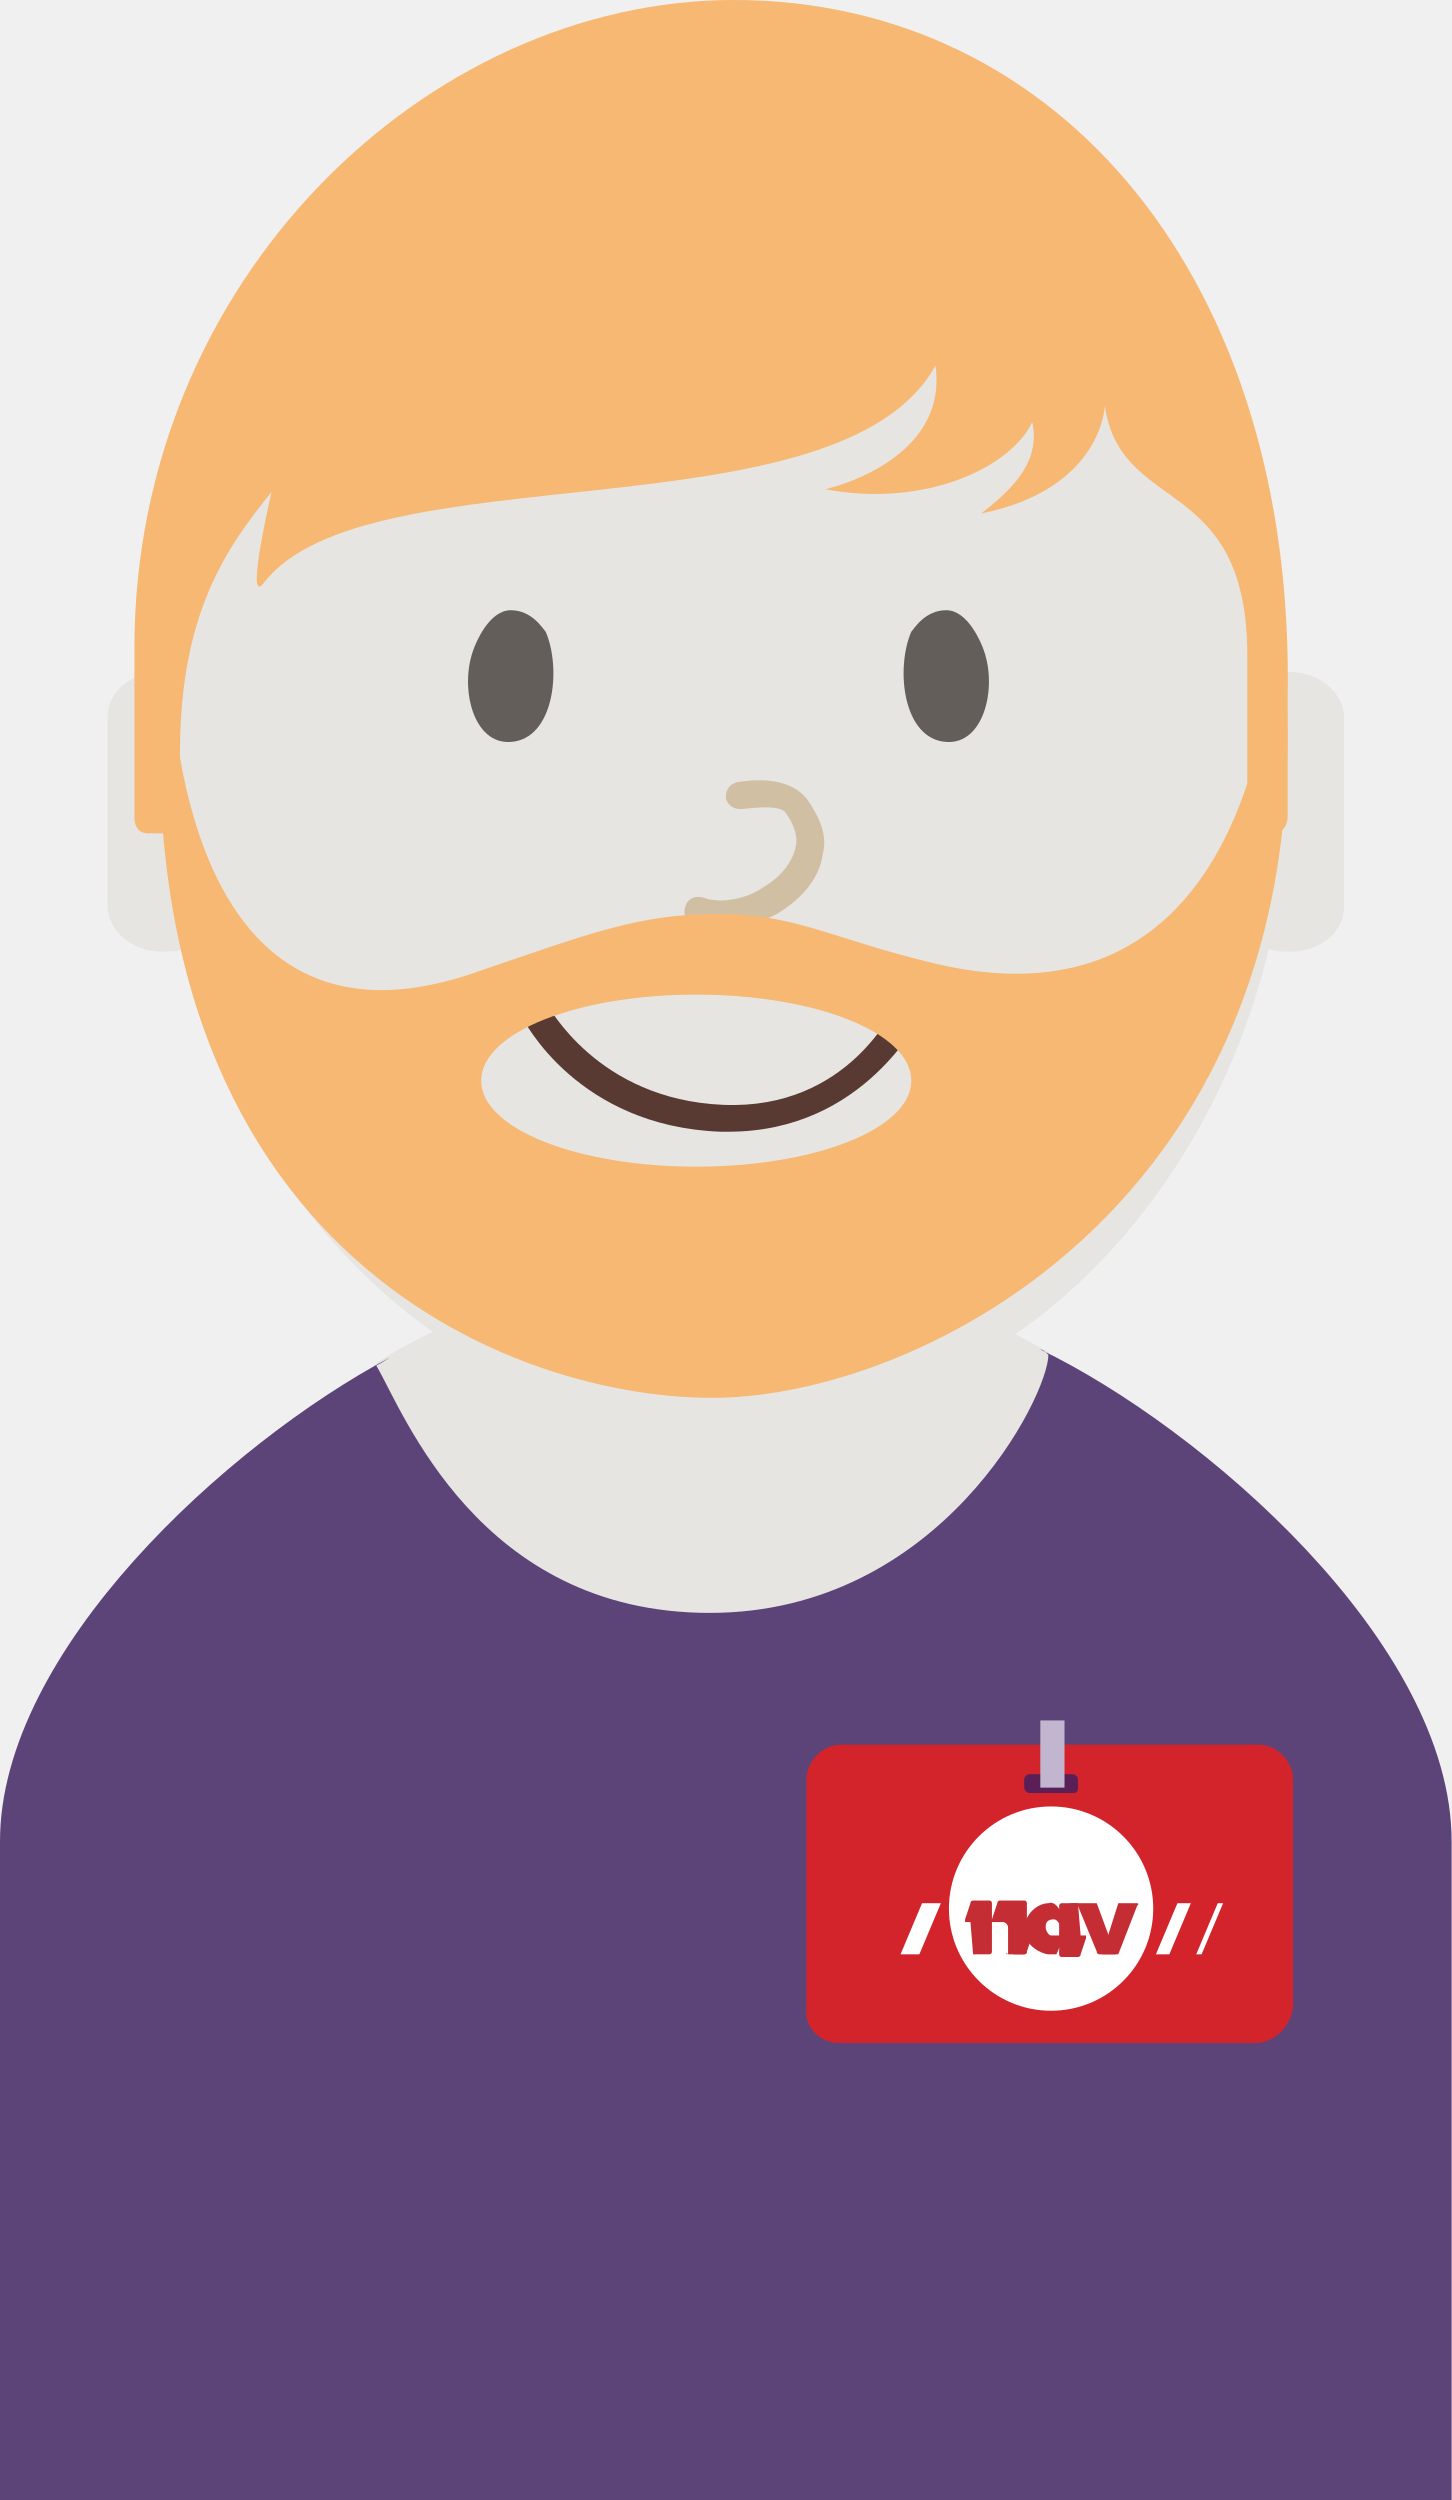
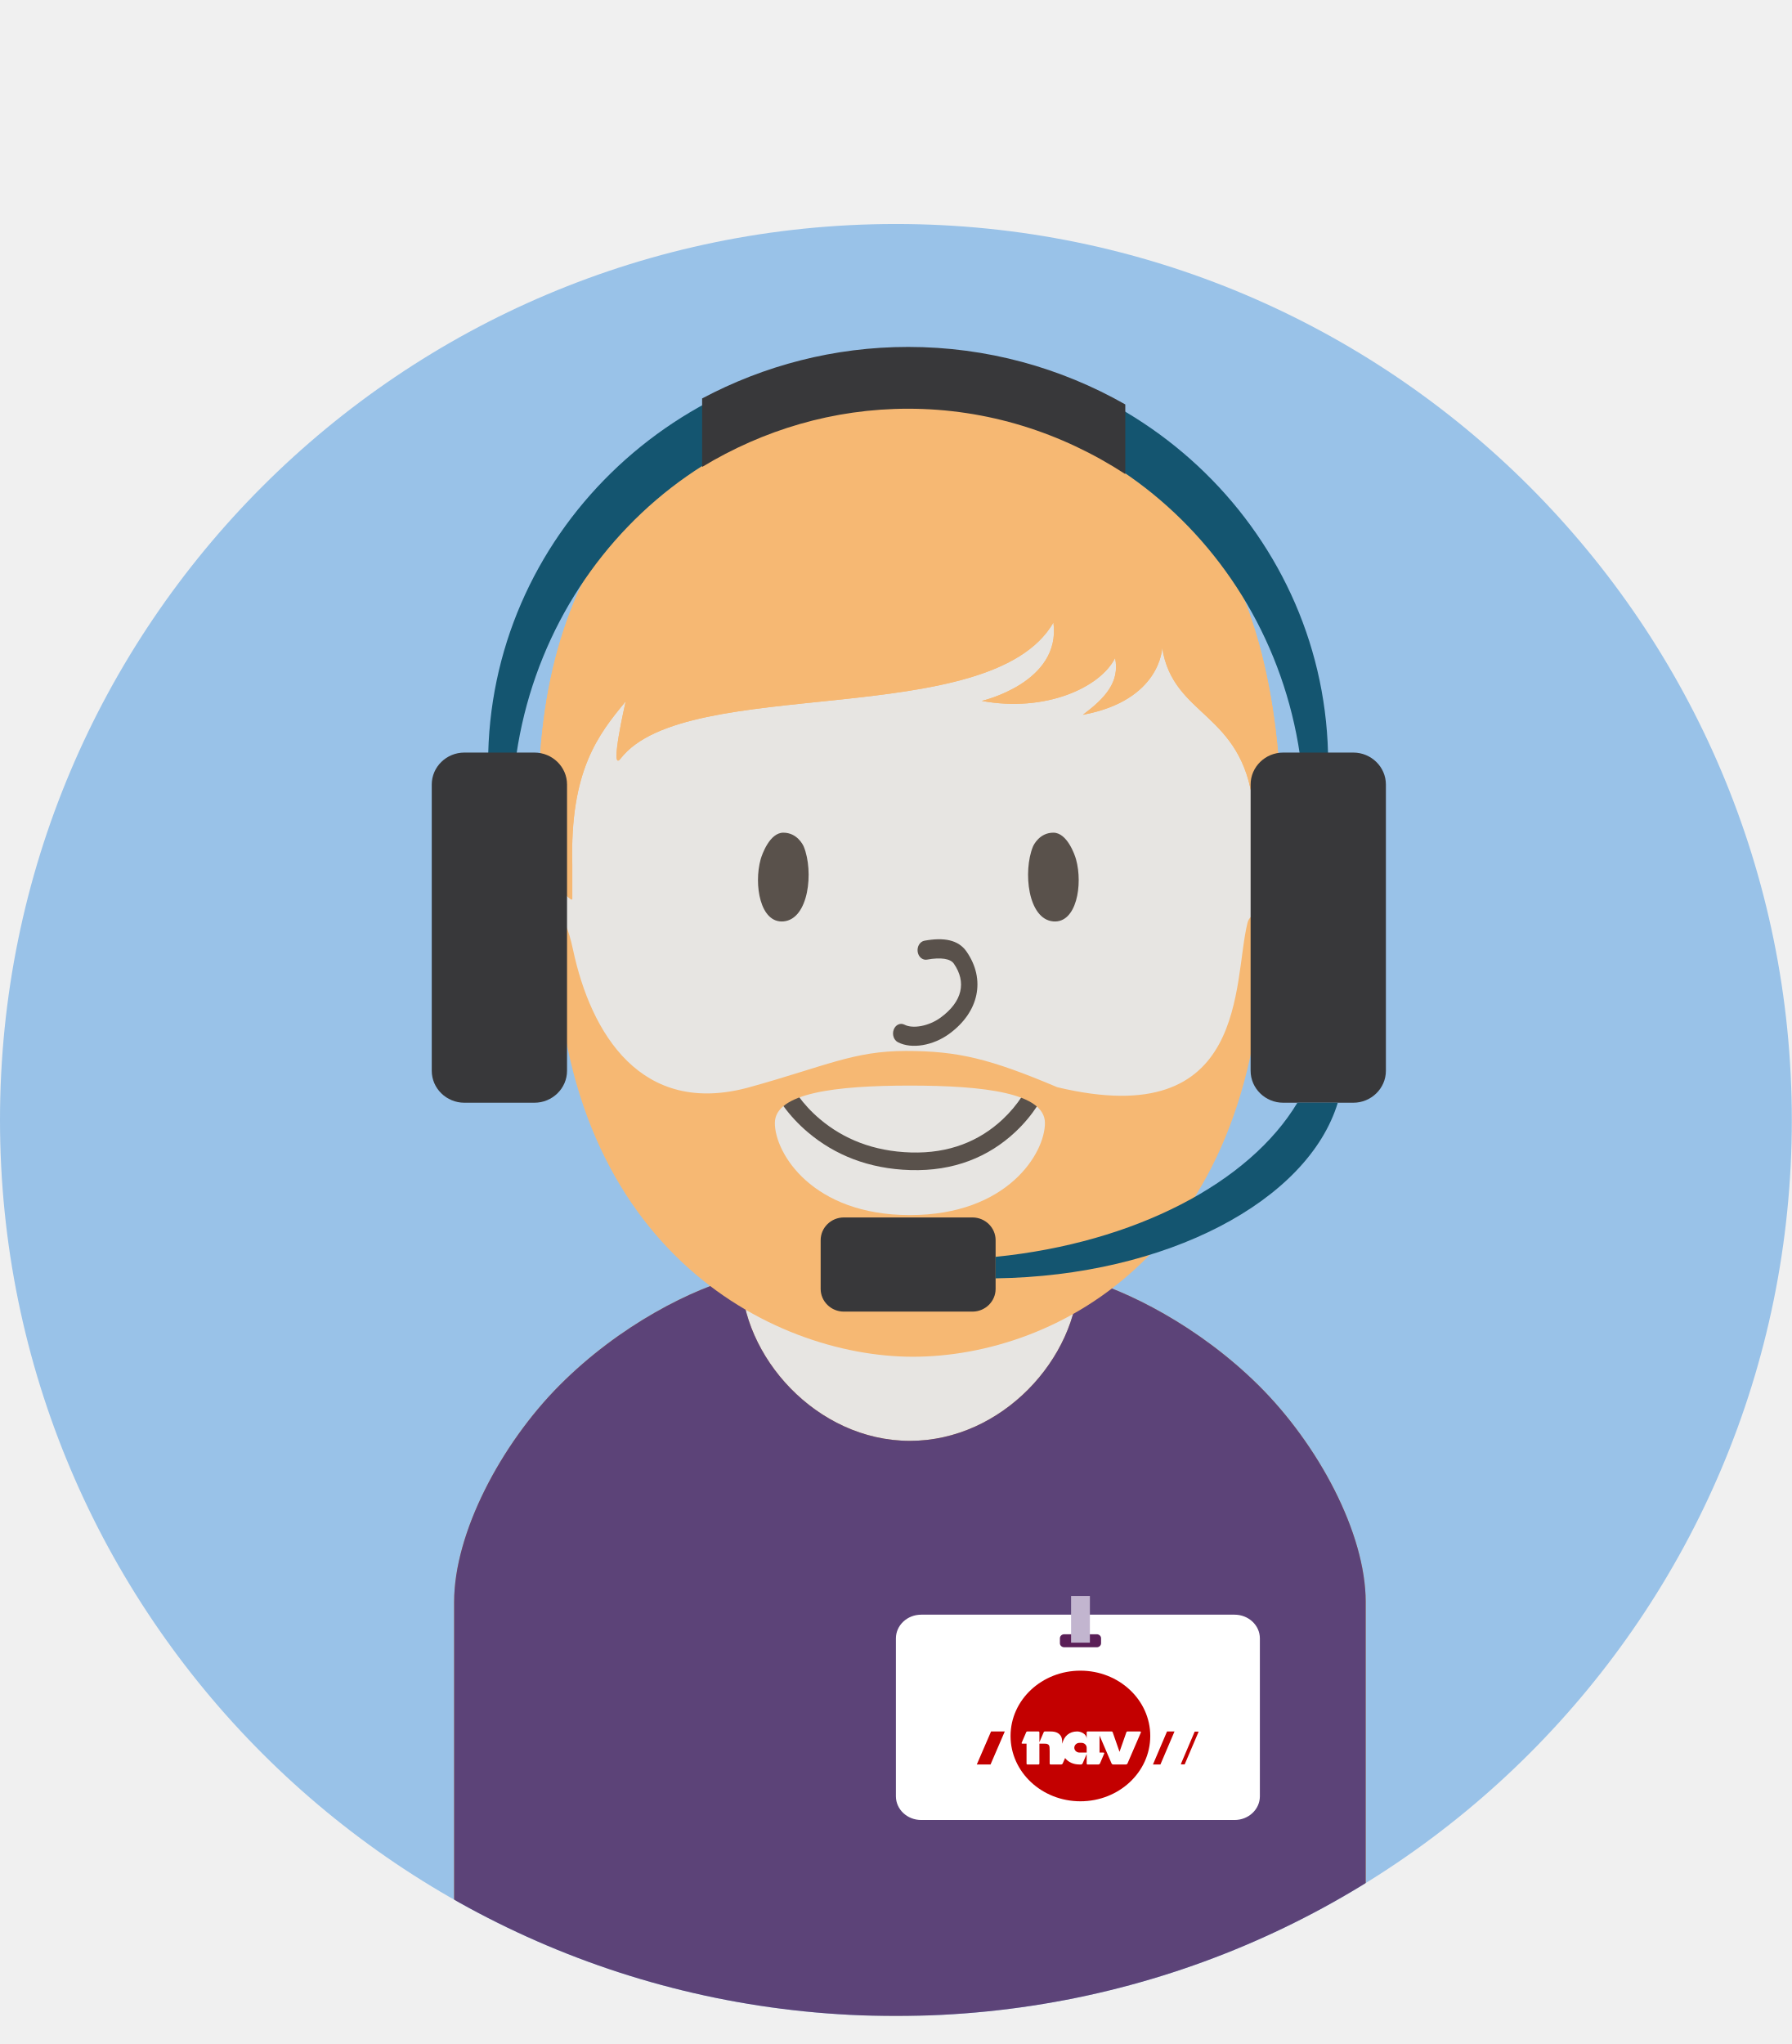
- <svg xmlns="http://www.w3.org/2000/svg" viewBox="0 0 54 93">
-   <path fill="#e7e5e2" d="M14 50.7C15 52.3 17.9 81 26.5 81S39 51.8 39 50.3c-13.2-7.6-25 .4-25 .4z" />
-   <path fill="#5c4378" d="M38.7 50.2c6 2.9 15.3 10.9 15.3 18.3V93H0V68.5c0-7.1 8.5-14.8 14.5-18-.3.2-.5.3-.5.3 1 1.7 3.8 9.2 12.4 9.2C35 60 39 51.9 39 50.4c-.1-.1-.2-.2-.3-.2z" />
-   <path fill="#d2242a" d="M46.7 76H31.2c-.7 0-1.3-.6-1.2-1.3v-8.5c0-.7.6-1.3 1.3-1.3h15.5c.7 0 1.3.6 1.3 1.3v8.5c-.1.7-.7 1.3-1.4 1.3" />
-   <path fill="#fff" d="M42.9 71c0 2.1-1.7 3.8-3.8 3.8-2.1 0-3.8-1.7-3.8-3.8s1.7-3.8 3.8-3.8c2.1 0 3.8 1.7 3.8 3.8m-8.7 1.7h-.7l.8-1.9h.7l-.8 1.9zm9.3 0H43l.8-1.9h.5l-.8 1.9zm1.2 0h-.2l.8-1.9h.2l-.8 1.9z" />
-   <path fill="#c52d35" d="M36.2 72.7h.6s.1 0 .1-.1v-1.8s0-.1-.1-.1h-.6s-.1 0-.1.1l-.2.6v.1h.2l.1 1.2c0-.1 0 0 0 0" />
-   <path fill="#c52d35" d="M37.5 72.7h.6s.1 0 .1-.1v-1.8s0-.1-.1-.1h-.9s-.1 0-.1.1l-.2.6-.1.1h.5c.1 0 .2.1.2.2v1c-.1-.1-.1 0 0 0m2.6-1.9h-.6s-.1 0-.1.1v1.8s0 .1.1.1h.6s.1 0 .1-.1l.2-.6V72h-.2l-.1-1.2" />
-   <path fill="#c52d35" d="M37.7 72.7h.4s.1 0 .1-.1l.2-.6v-.1h-.2c0 .1-.5.8-.5.8zm3.9-1.9h.7s.1 0 0 .1l-.7 1.8H41l.6-1.9" />
-   <path fill="#c52d35" d="M40.8 70.8h-1c-.1 0 .3.1.3.1l.7 1.7s0 .1.1.1h.6l-.7-1.9m-1.3.6v.4s-.1-.4-.3-.4c-.3 0-.3.2-.3.3 0 .1.1.3.2.3h.5l-.3.7H39c-.2 0-.9-.3-.9-.9 0-.6.5-1 .9-1 .2-.1.5.2.5.6 0-.1 0-.1 0 0z" />
-   <path fill="#5a1f57" d="M39.9 66.7h-1.6c-.1 0-.2-.1-.2-.2v-.3c0-.1.1-.2.2-.2h1.6c.1 0 .2.1.2.2v.3c0 .2-.1.2-.2.2" />
-   <path fill="#c2b5cf" d="M38.7 66.5h.9V64h-.9v2.5z" />
-   <path fill="#e7e5e2" d="M47.2 35.3C44.7 45.6 36.6 53.1 27 53.1S9.3 45.6 6.8 35.3c-.2.1-.5.1-.8.1-1.1 0-2-.8-2-1.7v-7c0-1 .9-1.7 2-1.7h.2C7.7 13.1 16.4 4 27 4c10.6 0 19.3 9.1 20.8 21h.2c1.1 0 2 .8 2 1.7v7c0 1-.9 1.7-2 1.7-.3 0-.5 0-.8-.1z" />
-   <path fill="#635e59" d="M19 27.6c-1.4.1-1.9-2-1.4-3.4.1-.3.6-1.5 1.4-1.5.8 0 1.2.7 1.3.8.6 1.4.3 4-1.3 4.1m16.2 0c1.4.1 1.9-2 1.4-3.4-.1-.3-.6-1.5-1.4-1.5-.8 0-1.2.7-1.3.8-.6 1.4-.3 4 1.3 4.1" />
-   <path fill="#d1bfa3" d="M26.8 34.6c-.4 0-.7-.1-1-.2-.3-.1-.4-.4-.3-.7.1-.3.4-.4.7-.3.5.2 1.5.1 2.2-.4.7-.4 1.1-1 1.2-1.5.1-.4-.1-.9-.4-1.3-.2-.2-.8-.2-1.6-.1-.3 0-.5-.1-.6-.4 0-.3.1-.5.4-.6 1.2-.2 2.1 0 2.6.6.5.7.8 1.4.6 2.1-.1.8-.7 1.6-1.7 2.2-.6.3-1.4.6-2.1.6z" />
-   <path fill="#593a32" d="M27.1 42.1h-.3c-5.3-.2-7.3-4.1-7.4-4.3-.1-.3 0-.6.2-.7.2-.1.6 0 .7.2.1.1 1.9 3.6 6.6 3.8 4.7.2 6.4-3.7 6.4-3.7.1-.3.4-.4.7-.3.3.1.4.4.3.7-.1 0-2.1 4.3-7.2 4.3z" />
-   <path fill="#f6b873" d="M6.6 30.7c.1-.1.1-.2.1-.3v-2c-.1-5.6 1.8-8.1 3.4-10.1 0 0-1 4.3-.3 3.4 3.8-5 21.4-1.6 25-8.1.5 3.6-4.1 4.6-4.1 4.6 3.7.7 6.9-.8 7.7-2.5.3 1.4-.6 2.4-1.9 3.4 4.5-.9 4.6-4 4.6-4 .6 4.1 5.3 2.5 5.3 9.3v6c0 .3.2.6.5.6h.5c.3 0 .5-.3.5-.6V26c.3-15.6-8.5-26-20.6-26C15.9 0 5 10.4 5 24.1v6.3c0 .4.2.6.5.6h.6c.2 0 .3-.1.5-.3" />
-   <path fill="#f6b873" d="M25.9 43.4c-4.4 0-8-1.4-8-3.2s3.6-3.2 8-3.2 8 1.4 8 3.2c0 1.8-3.6 3.2-8 3.2m.8-9.4c-2.9 0-4.7.7-8.8 2.1-12.7 4.6-11.6-14-11.6-14C3.4 46 18.6 52 26.5 52c8.1 0 24.1-8.1 21-30 0 0 .4 17.1-12.9 13.8-3.7-.9-5-1.8-7.9-1.8z" />
+ <svg xmlns="http://www.w3.org/2000/svg" xmlns:xlink="http://www.w3.org/1999/xlink" width="64px" height="73px" viewBox="0 0 64 73" version="1.1">
+   <defs>
+     <circle id="path-1" cx="32" cy="32" r="32" />
+     <path d="M10.252,0.16 L10.25,0.108 C10.25,3.021 12.949,6.042 16.279,6.042 C19.575,6.042 22.254,3.082 22.308,0.198 C24.032,0.662 26.596,1.946 28.728,4.055 C30.859,6.164 32.559,9.334 32.559,11.795 L32.559,11.795 L32.559,26.583 L0,26.583 L0,11.795 C0,9.339 1.664,6.174 3.756,4.068 C5.918,1.893 8.537,0.591 10.252,0.16 Z" id="path-3" />
+     <path d="M0.603,17.478 C1.031,18.081 1.206,18.17 1.206,18.109 L1.206,16.875 C1.117,13.522 2.133,12.234 3.113,11.051 C3.113,11.051 2.517,13.628 2.931,13.092 C5.277,10.067 16.138,12.139 18.391,8.234 C18.675,10.384 15.831,11.032 15.831,11.032 C18.098,11.452 20.062,10.56 20.594,9.5 C20.769,10.364 20.231,10.937 19.443,11.528 C22.23,11.013 22.275,9.138 22.275,9.138 C22.671,11.625 25.12,11.402 25.527,14.741 C25.935,17.478 25.527,18.094 25.935,18.094 C26.337,17.683 26.536,16.875 26.534,15.67 C26.534,5.597 22.275,0 13.269,0 C4.873,0 0.004,5.597 0.004,14.551 C0.001,15.729 0.201,16.704 0.603,17.478 Z" id="path-5" />
+     <path d="M7.838,7.984 C7.838,6.911 9.998,6.646 12.662,6.646 C15.326,6.646 17.485,6.911 17.485,7.984 C17.485,9.056 16.151,11.271 12.662,11.271 C9.172,11.271 7.838,9.056 7.838,7.984 Z M12.517,5.409 C10.651,5.409 9.659,5.948 6.932,6.704 C3.056,7.778 1.266,4.769 0.633,1.812 C0.27,0.116 -2.74185903e-13,0.83 -2.74185903e-13,0.83 C-2.74185903e-13,12.417 7.725,16.33 12.765,16.33 C17.884,16.33 25.324,12.566 25.324,0.604 C25.324,0.338 24.811,0.469 24.721,0.83 C24.189,2.95 24.789,8.346 17.926,6.704 C15.523,5.689 14.384,5.409 12.517,5.409 Z" id="path-7" />
+     <polygon id="path-9" points="0.662 1.199 0.662 0.019 0.017 0.019 0.017 1.199 0.662 1.199" />
+   </defs>
+   <g id="V1-Design" stroke="none" stroke-width="1" fill="none" fill-rule="evenodd">
+     <g id="Artboard" transform="translate(-145, -167)">
+       <g id="Group" transform="translate(145, 167.5)">
+         <g id="Guide/spotlight/male" transform="translate(0, 7.5)">
+           <mask id="mask-2" fill="white">
+             <use xlink:href="#path-1" />
+           </mask>
+           <use id="Spotlight" fill="#99C2E8" fill-rule="evenodd" xlink:href="#path-1" />
+           <g id="mennesker/mann/-forfra" mask="url(#mask-2)" fill-rule="evenodd" stroke-width="1">
+             <g transform="translate(12, 6)" id="Group">
+               <g transform="translate(4.220588, 0)">
+                 <g id="Group-2" transform="translate(2.411765, 3.020833)">
+                   <path d="M13.814,0 C20.378,0 25.754,5.922 26.397,13.49 L26.501,13.484 L26.501,13.484 C27.191,13.484 27.735,14.082 27.735,14.807 L27.735,18.905 C27.735,19.584 27.257,20.151 26.629,20.22 L26.501,20.226 C26.221,20.226 25.964,20.127 25.759,19.961 C24.727,23.482 22.62,26.409 19.901,28.185 L20.036,29.704 L20.035,29.766 L18.6,42.292 L9.496,42.292 L9.458,42.029 L7.698,29.745 L7.764,28.209 C5.044,26.447 2.932,23.535 1.887,20.026 C1.733,20.13 1.554,20.199 1.361,20.22 L1.234,20.226 C0.545,20.226 -8.56830946e-15,19.629 -8.56830946e-15,18.905 L-8.56830946e-15,14.807 C-8.56830946e-15,14.083 0.545,13.485 1.233,13.484 C1.877,5.919 7.252,0 13.814,0 Z" id="Combined-Shape" fill="#E7E5E2" fill-rule="nonzero" />
+                   <g id="mennesker/X⚙️/⚙️-ansikt-voksen/forfra/-blid" transform="translate(3.617647, 12.08333)" fill="#59514B">
+                     <g id="Group" transform="translate(4.823529, 0.634375)">
+                       <path d="M0.909,3.169 C0.078,3.24 -0.155,1.856 0.095,0.951 C0.143,0.78 0.418,0 0.905,0 C1.391,0 1.606,0.426 1.636,0.5 C1.994,1.381 1.818,3.091 0.909,3.169" id="Fill-42" />
+                       <path d="M10.547,3.169 C11.378,3.24 11.611,1.856 11.36,0.951 C11.313,0.78 11.038,0 10.551,0 C10.065,0 9.85,0.426 9.82,0.5 C9.462,1.381 9.638,3.091 10.547,3.169" id="Fill-44" />
+                       <path d="M6.036,4.534 C6.533,4.444 6.872,4.5 6.994,4.675 C7.453,5.335 7.306,6.033 6.519,6.607 C6.105,6.908 5.535,7.014 5.234,6.858 C5.086,6.781 4.914,6.859 4.849,7.032 C4.783,7.205 4.85,7.407 4.997,7.483 C5.496,7.741 6.262,7.598 6.827,7.187 C7.897,6.408 8.142,5.243 7.447,4.243 C7.153,3.821 6.632,3.734 5.947,3.858 C5.788,3.887 5.678,4.061 5.703,4.248 C5.728,4.434 5.877,4.562 6.036,4.534 Z" id="Stroke-46" fill-rule="nonzero" />
+                       <path d="M9.63,9.07 C9.601,9.135 9.534,9.26 9.426,9.424 C9.244,9.702 9.015,9.98 8.738,10.24 C7.91,11.014 6.833,11.462 5.462,11.421 C4.125,11.381 3.053,10.94 2.212,10.23 C1.903,9.969 1.649,9.689 1.445,9.411 C1.325,9.247 1.25,9.122 1.217,9.057 C1.138,8.901 0.944,8.837 0.784,8.914 C0.623,8.991 0.557,9.179 0.636,9.335 C0.684,9.429 0.776,9.583 0.918,9.776 C1.15,10.094 1.438,10.41 1.788,10.705 C2.737,11.507 3.95,12.006 5.442,12.05 C6.996,12.097 8.238,11.58 9.186,10.694 C9.503,10.398 9.763,10.081 9.972,9.763 C10.098,9.57 10.181,9.416 10.223,9.322 C10.294,9.163 10.22,8.977 10.056,8.908 C9.892,8.838 9.701,8.911 9.63,9.07 Z" id="Stroke-48" fill-rule="nonzero" />
+                     </g>
+                   </g>
+                 </g>
+                 <g id="Group-1">
+                   <g id="mennesker/X⚙️/⚙️-kropp/voksen/Forfra/-rundhals" transform="translate(0, 30.20833)">
+                     <g id="Group" transform="translate(0, 1.208333)">
+                       <mask id="mask-4" fill="white">
+                         <use xlink:href="#path-3" />
+                       </mask>
+                       <use id="Mask" fill="#D8A25D" xlink:href="#path-3" />
+                       <g id="X⚙️/🔴NAV-Brand/NAV-colors/violet/+20" mask="url(#mask-4)" fill="#5C4378">
+                         <g transform="translate(-21.70588, -16.91667)" id="Fill-58">
+                           <polygon points="0 60.417 75.971 60.417 75.971 0 0 0" />
+                         </g>
+                       </g>
+                     </g>
+                   </g>
+                   <g id="mennesker/X⚙️/⚙️mann/-hår/-forfra/-halvlangt" transform="translate(3.014706, 0)">
+                     <g id="↳🌈">
+                       <mask id="mask-6" fill="white">
+                         <use xlink:href="#path-5" />
+                       </mask>
+                       <use id="Mask" fill="#F6B873" xlink:href="#path-5" />
+                       <g id="mennesker/X⚙️/⚙️-hårfarge/-gull" mask="url(#mask-6)" fill="#F6B873">
+                         <g transform="translate(-7.235294, -15.70833)" id="hårfarge/-gull">
+                           <rect x="0" y="0" width="41.603" height="47.729" />
+                         </g>
+                       </g>
+                     </g>
+                   </g>
+                   <g id="mennesker/X⚙️/⚙️mann/-skjegg/-forfra/-kort" transform="translate(3.617647, 17.52083)">
+                     <g id="--↳🌈" transform="translate(0, 0.604167)">
+                       <mask id="mask-8" fill="white">
+                         <use xlink:href="#path-7" />
+                       </mask>
+                       <g id="Mask" />
+                       <g id="mennesker/X⚙️/⚙️-hårfarge/-gull" mask="url(#mask-8)" fill="#F6B873">
+                         <g transform="translate(-6.632353, -14.11161)" id="hårfarge/-gull">
+                           <rect x="0" y="0" width="41.603" height="51.138" />
+                         </g>
+                       </g>
+                     </g>
+                   </g>
+                 </g>
+               </g>
+             </g>
+           </g>
+           <g id="NAV-id/-kort/-hvit" mask="url(#mask-2)" fill-rule="evenodd" stroke-width="1">
+             <g transform="translate(32, 49)" id="Group">
+               <g>
+                 <path d="M12.095,8 L0.904,8 C0.404,8 0,7.621 0,7.153 L0,1.514 C0,1.046 0.404,0.667 0.904,0.667 L12.095,0.667 C12.595,0.667 13,1.046 13,1.514 L13,7.153 C13,7.621 12.595,8 12.095,8" id="kort" fill="#FFFFFF" />
+                 <g id="Page-1-Copy" transform="translate(2.888889, 2.666667)">
+                   <path d="M3.701,4.665 C2.323,4.665 1.206,3.621 1.206,2.333 C1.206,1.044 2.323,0 3.701,0 C5.079,0 6.196,1.044 6.196,2.333 C6.196,3.621 5.079,4.665 3.701,4.665 Z" id="Fill-1" fill="#C30000" />
+                   <polygon id="Fill-3" fill="#C30000" points="0 3.351 0.51 2.171 1 2.171 0.491 3.351" />
+                   <polygon id="Fill-5" fill="#C30000" points="6.292 3.351 6.795 2.171 7.062 2.171 6.559 3.351" />
+                   <g id="Group-9" transform="translate(7.26518, 2.152245)">
+                     <mask id="mask-10" fill="white">
+                       <use xlink:href="#path-9" />
+                     </mask>
+                     <g id="Clip-8" />
+                     <polygon id="Fill-7" fill="#C30000" mask="url(#mask-10)" points="0.017 1.199 0.52 0.019 0.662 0.019 0.158 1.199" />
+                   </g>
+                   <path d="M5.829,2.171 L5.385,2.171 C5.385,2.171 5.355,2.171 5.344,2.196 L5.098,2.899 L4.853,2.196 C4.842,2.171 4.812,2.171 4.812,2.171 L3.959,2.171 C3.941,2.171 3.925,2.186 3.925,2.203 L3.925,2.441 C3.925,2.252 3.71,2.171 3.584,2.171 C3.301,2.171 3.112,2.345 3.053,2.61 C3.05,2.434 3.034,2.371 2.984,2.307 C2.961,2.275 2.927,2.249 2.891,2.227 C2.815,2.186 2.748,2.171 2.603,2.171 L2.432,2.171 C2.432,2.171 2.402,2.171 2.391,2.196 L2.236,2.556 L2.236,2.203 C2.236,2.186 2.22,2.171 2.202,2.171 L1.807,2.171 C1.807,2.171 1.777,2.171 1.766,2.196 L1.605,2.57 C1.605,2.57 1.589,2.607 1.625,2.607 L1.777,2.607 L1.777,3.319 C1.777,3.337 1.792,3.351 1.811,3.351 L2.202,3.351 C2.22,3.351 2.236,3.337 2.236,3.319 L2.236,2.607 L2.388,2.607 C2.475,2.607 2.494,2.61 2.528,2.625 C2.548,2.632 2.567,2.646 2.577,2.663 C2.598,2.7 2.603,2.743 2.603,2.872 L2.603,3.319 C2.603,3.337 2.618,3.351 2.637,3.351 L3.011,3.351 C3.011,3.351 3.054,3.351 3.07,3.312 L3.154,3.12 C3.264,3.265 3.446,3.351 3.672,3.351 L3.721,3.351 C3.721,3.351 3.764,3.351 3.78,3.312 L3.925,2.977 L3.925,3.319 C3.925,3.337 3.941,3.351 3.959,3.351 L4.341,3.351 C4.341,3.351 4.384,3.351 4.401,3.312 C4.401,3.312 4.554,2.957 4.554,2.954 L4.554,2.954 C4.56,2.925 4.52,2.925 4.52,2.925 L4.384,2.925 L4.384,2.315 L4.813,3.312 C4.83,3.351 4.872,3.351 4.872,3.351 L5.324,3.351 C5.324,3.351 5.367,3.351 5.384,3.312 L5.86,2.209 C5.876,2.171 5.829,2.171 5.829,2.171 L5.829,2.171 Z M3.925,2.925 L3.668,2.925 C3.566,2.925 3.483,2.847 3.483,2.752 C3.483,2.656 3.566,2.578 3.668,2.578 L3.74,2.578 C3.842,2.578 3.925,2.656 3.925,2.752 L3.925,2.925 Z" id="Fill-10" fill="#FEFEFE" />
+                 </g>
+                 <g id="kort-holder" transform="translate(5.777778, 0)">
+                   <path d="M1.395,1.831 L0.235,1.831 C0.149,1.831 0.08,1.767 0.08,1.688 L0.08,1.509 C0.08,1.43 0.149,1.366 0.235,1.366 L1.395,1.366 C1.481,1.366 1.55,1.43 1.55,1.509 L1.55,1.688 C1.55,1.767 1.481,1.831 1.395,1.831" id="Fill-109" fill="#5A1F57" />
+                   <polygon id="Fill-110" fill="#C2B5CF" points="0.479 1.667 1.151 1.667 1.151 0 0.479 0" />
+                 </g>
+               </g>
+             </g>
+           </g>
+         </g>
+         <g id="mennesker/tilbehør/-headsett" transform="translate(11, 0)">
+           <g id="headset" transform="translate(4.03125, 11.41429)">
+             <path d="M3.251,17.266 C3.251,9.163 9.588,2.593 17.406,2.593 C25.223,2.593 31.56,9.163 31.56,17.266 C31.56,18.875 31.307,20.422 30.844,21.871 C31.843,19.906 32.408,17.693 32.408,15.35 C32.408,7.247 25.691,0.679 17.406,0.679 C9.119,0.679 2.403,7.247 2.403,15.35 C2.403,17.693 2.968,19.906 3.966,21.871 C3.504,20.422 3.251,18.875 3.251,17.266" id="Fill-210" fill="#145570" />
+             <path d="M33.305,27.469 L30.803,27.469 C30.162,27.469 29.638,26.956 29.638,26.328 L29.638,16.104 C29.638,15.476 30.162,14.963 30.803,14.963 L33.305,14.963 C33.946,14.963 34.47,15.476 34.47,16.104 L34.47,26.328 C34.47,26.956 33.946,27.469 33.305,27.469" id="Fill-212" fill="#38383A" />
+             <path d="M1.555,27.469 L4.057,27.469 C4.698,27.469 5.222,26.956 5.222,26.328 L5.222,16.104 C5.222,15.476 4.698,14.963 4.057,14.963 L1.555,14.963 C0.914,14.963 0.39,15.476 0.39,16.104 L0.39,26.328 C0.39,26.956 0.914,27.469 1.555,27.469" id="Fill-214" fill="#38383A" />
+             <path d="M17.405,0.476 C14.756,0.476 12.257,1.142 10.047,2.316 L10.047,4.763 C12.231,3.439 14.738,2.683 17.405,2.683 C20.237,2.683 22.887,3.536 25.162,5.017 L25.162,2.53 C22.858,1.22 20.216,0.476 17.405,0.476" id="Fill-216" fill="#38383A" />
+             <path d="M14.281,32.377 L14.281,34.118 C14.281,34.564 14.653,34.929 15.108,34.929 L19.703,34.929 C20.158,34.929 20.53,34.564 20.53,34.118 L20.53,32.377 C20.53,31.931 20.158,31.566 19.703,31.566 L15.108,31.566 C14.653,31.566 14.281,31.931 14.281,32.377" id="Fill-218" fill="#38383A" />
+             <path d="M31.333,27.469 C31.333,27.469 31.317,27.468 31.309,27.468 C29.594,30.329 25.506,32.472 20.53,32.973 L20.53,33.741 C26.64,33.655 31.683,30.98 32.752,27.469 L31.333,27.469 Z" id="Fill-220" fill="#145570" />
+           </g>
+         </g>
+       </g>
+     </g>
+   </g>
</svg>
